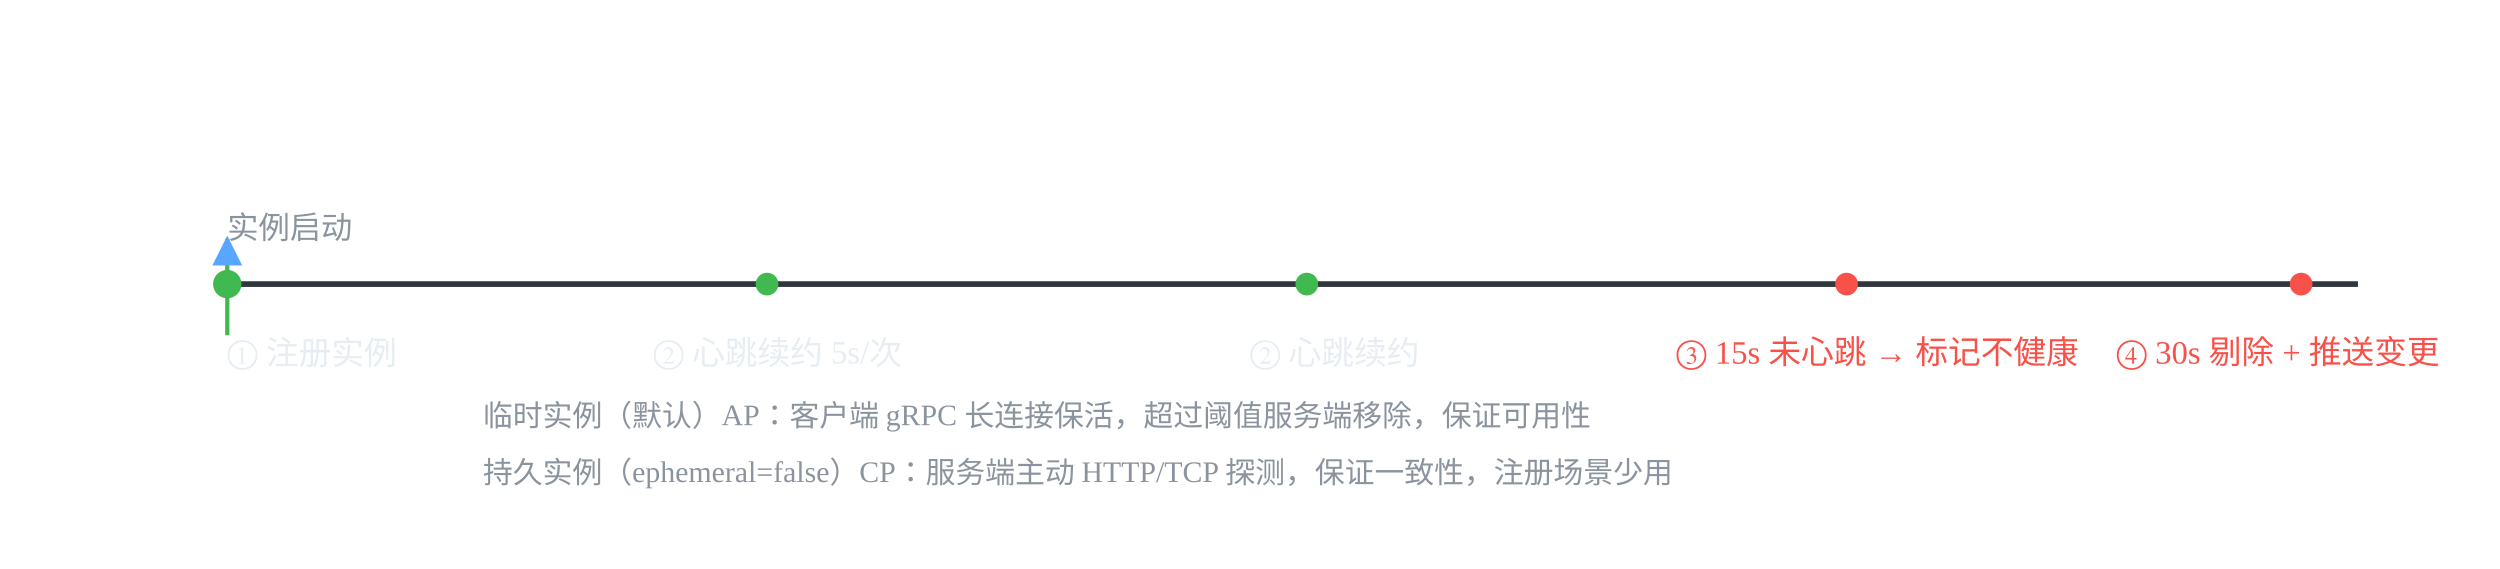
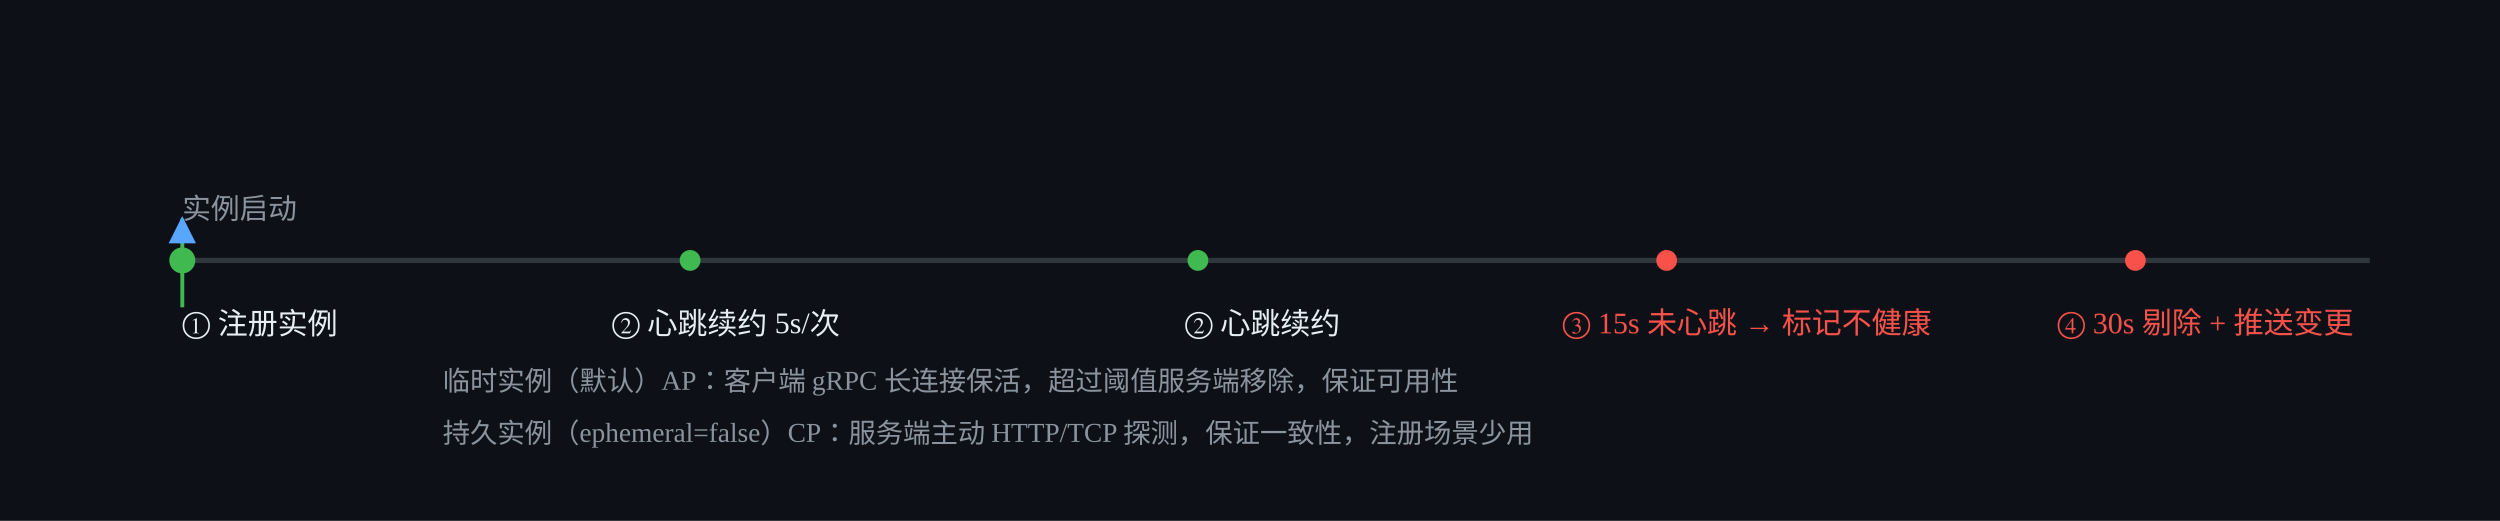
- <svg xmlns="http://www.w3.org/2000/svg" width="880" height="200" viewBox="0 0 880 200">
+ <svg xmlns="http://www.w3.org/2000/svg" width="960" height="200" viewBox="0 0 960 200">
+   <rect x="0" y="0" width="960" height="200" fill="#0d1117" />
  <defs>
    <marker id="arr2" viewBox="0 0 10 10" refX="9" refY="5" markerWidth="7" markerHeight="7" orient="auto-start-reverse">
      <path d="M 0 0 L 10 5 L 0 10 z" fill="#58a6ff" />
    </marker>
  </defs>
-   <line x1="80" y1="100" x2="830" y2="100" stroke="#30363d" stroke-width="2" />
-   <text x="80" y="84" fill="#8b949e" font-size="11">实例启动</text>
-   <circle cx="80" cy="100" r="5" fill="#3fb950" />
-   <circle cx="270" cy="100" r="4" fill="#3fb950" />
+   <line x1="70" y1="100" x2="910" y2="100" stroke="#30363d" stroke-width="2" />
+   <text x="70" y="84" fill="#8b949e" font-size="11">实例启动</text>
+   <circle cx="70" cy="100" r="5" fill="#3fb950" />
+   <circle cx="265" cy="100" r="4" fill="#3fb950" />
  <circle cx="460" cy="100" r="4" fill="#3fb950" />
-   <circle cx="650" cy="100" r="4" fill="#f85149" />
-   <circle cx="810" cy="100" r="4" fill="#f85149" />
-   <text x="80" y="128" fill="#e6edf3" font-size="11.5">① 注册实例</text>
-   <text x="230" y="128" fill="#e6edf3" font-size="11.5">② 心跳续约 5s/次</text>
-   <text x="440" y="128" fill="#e6edf3" font-size="11.5">② 心跳续约</text>
-   <text x="590" y="128" fill="#f85149" font-size="11.5">③ 15s 未心跳 → 标记不健康</text>
-   <text x="745" y="128" fill="#f85149" font-size="11.5">④ 30s 剔除 + 推送变更</text>
-   <line x1="80" y1="118" x2="80" y2="84" stroke="#3fb950" stroke-width="1.5" marker-end="url(#arr2)" />
+   <circle cx="640" cy="100" r="4" fill="#f85149" />
+   <circle cx="820" cy="100" r="4" fill="#f85149" />
+   <text x="70" y="128" fill="#e6edf3" font-size="11.5">① 注册实例</text>
+   <text x="235" y="128" fill="#e6edf3" font-size="11.5">② 心跳续约 5s/次</text>
+   <text x="455" y="128" fill="#e6edf3" font-size="11.5">② 心跳续约</text>
+   <text x="600" y="128" fill="#f85149" font-size="11.5">③ 15s 未心跳 → 标记不健康</text>
+   <text x="790" y="128" fill="#f85149" font-size="11.5">④ 30s 剔除 + 推送变更</text>
+   <line x1="70" y1="118" x2="70" y2="84" stroke="#3fb950" stroke-width="1.5" marker-end="url(#arr2)" />
  <text x="170" y="150" fill="#8b949e" font-size="10.5">临时实例（默认）AP：客户端 gRPC 长连接保活，超过阈值服务端移除，保证可用性</text>
  <text x="170" y="170" fill="#8b949e" font-size="10.5">持久实例（ephemeral=false）CP：服务端主动 HTTP/TCP 探测，保证一致性，注册场景少用</text>
</svg>
